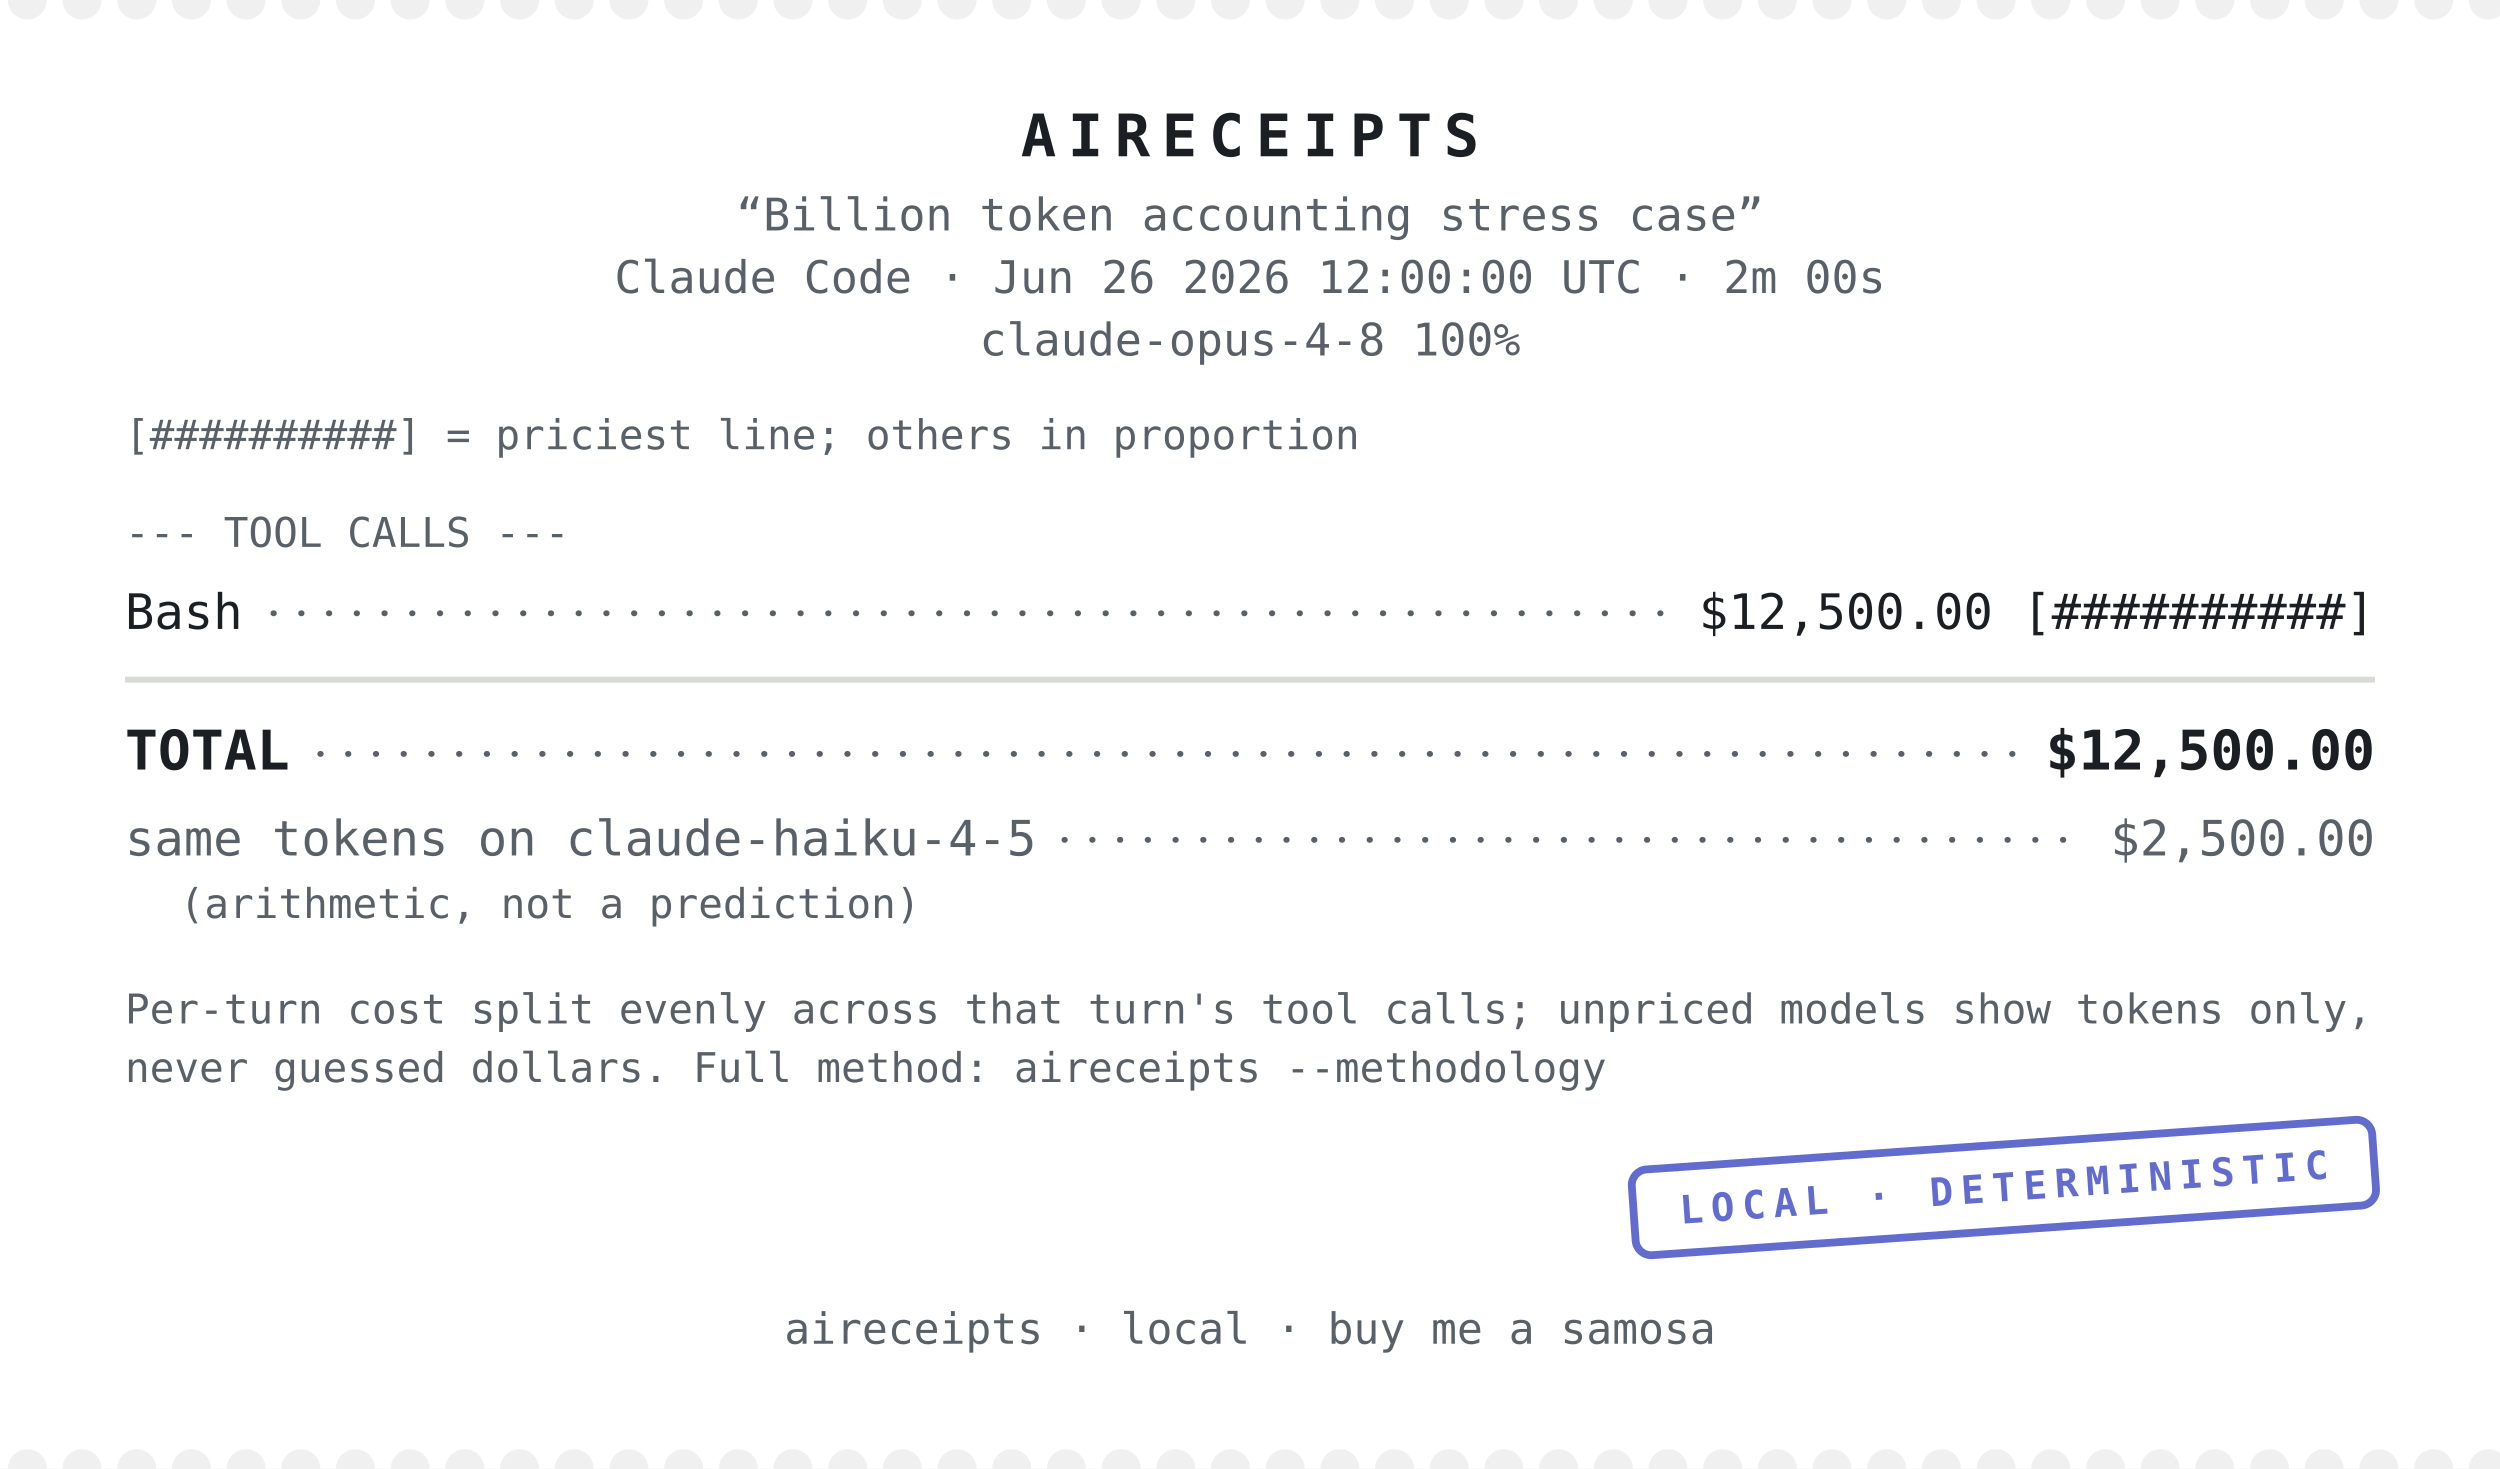
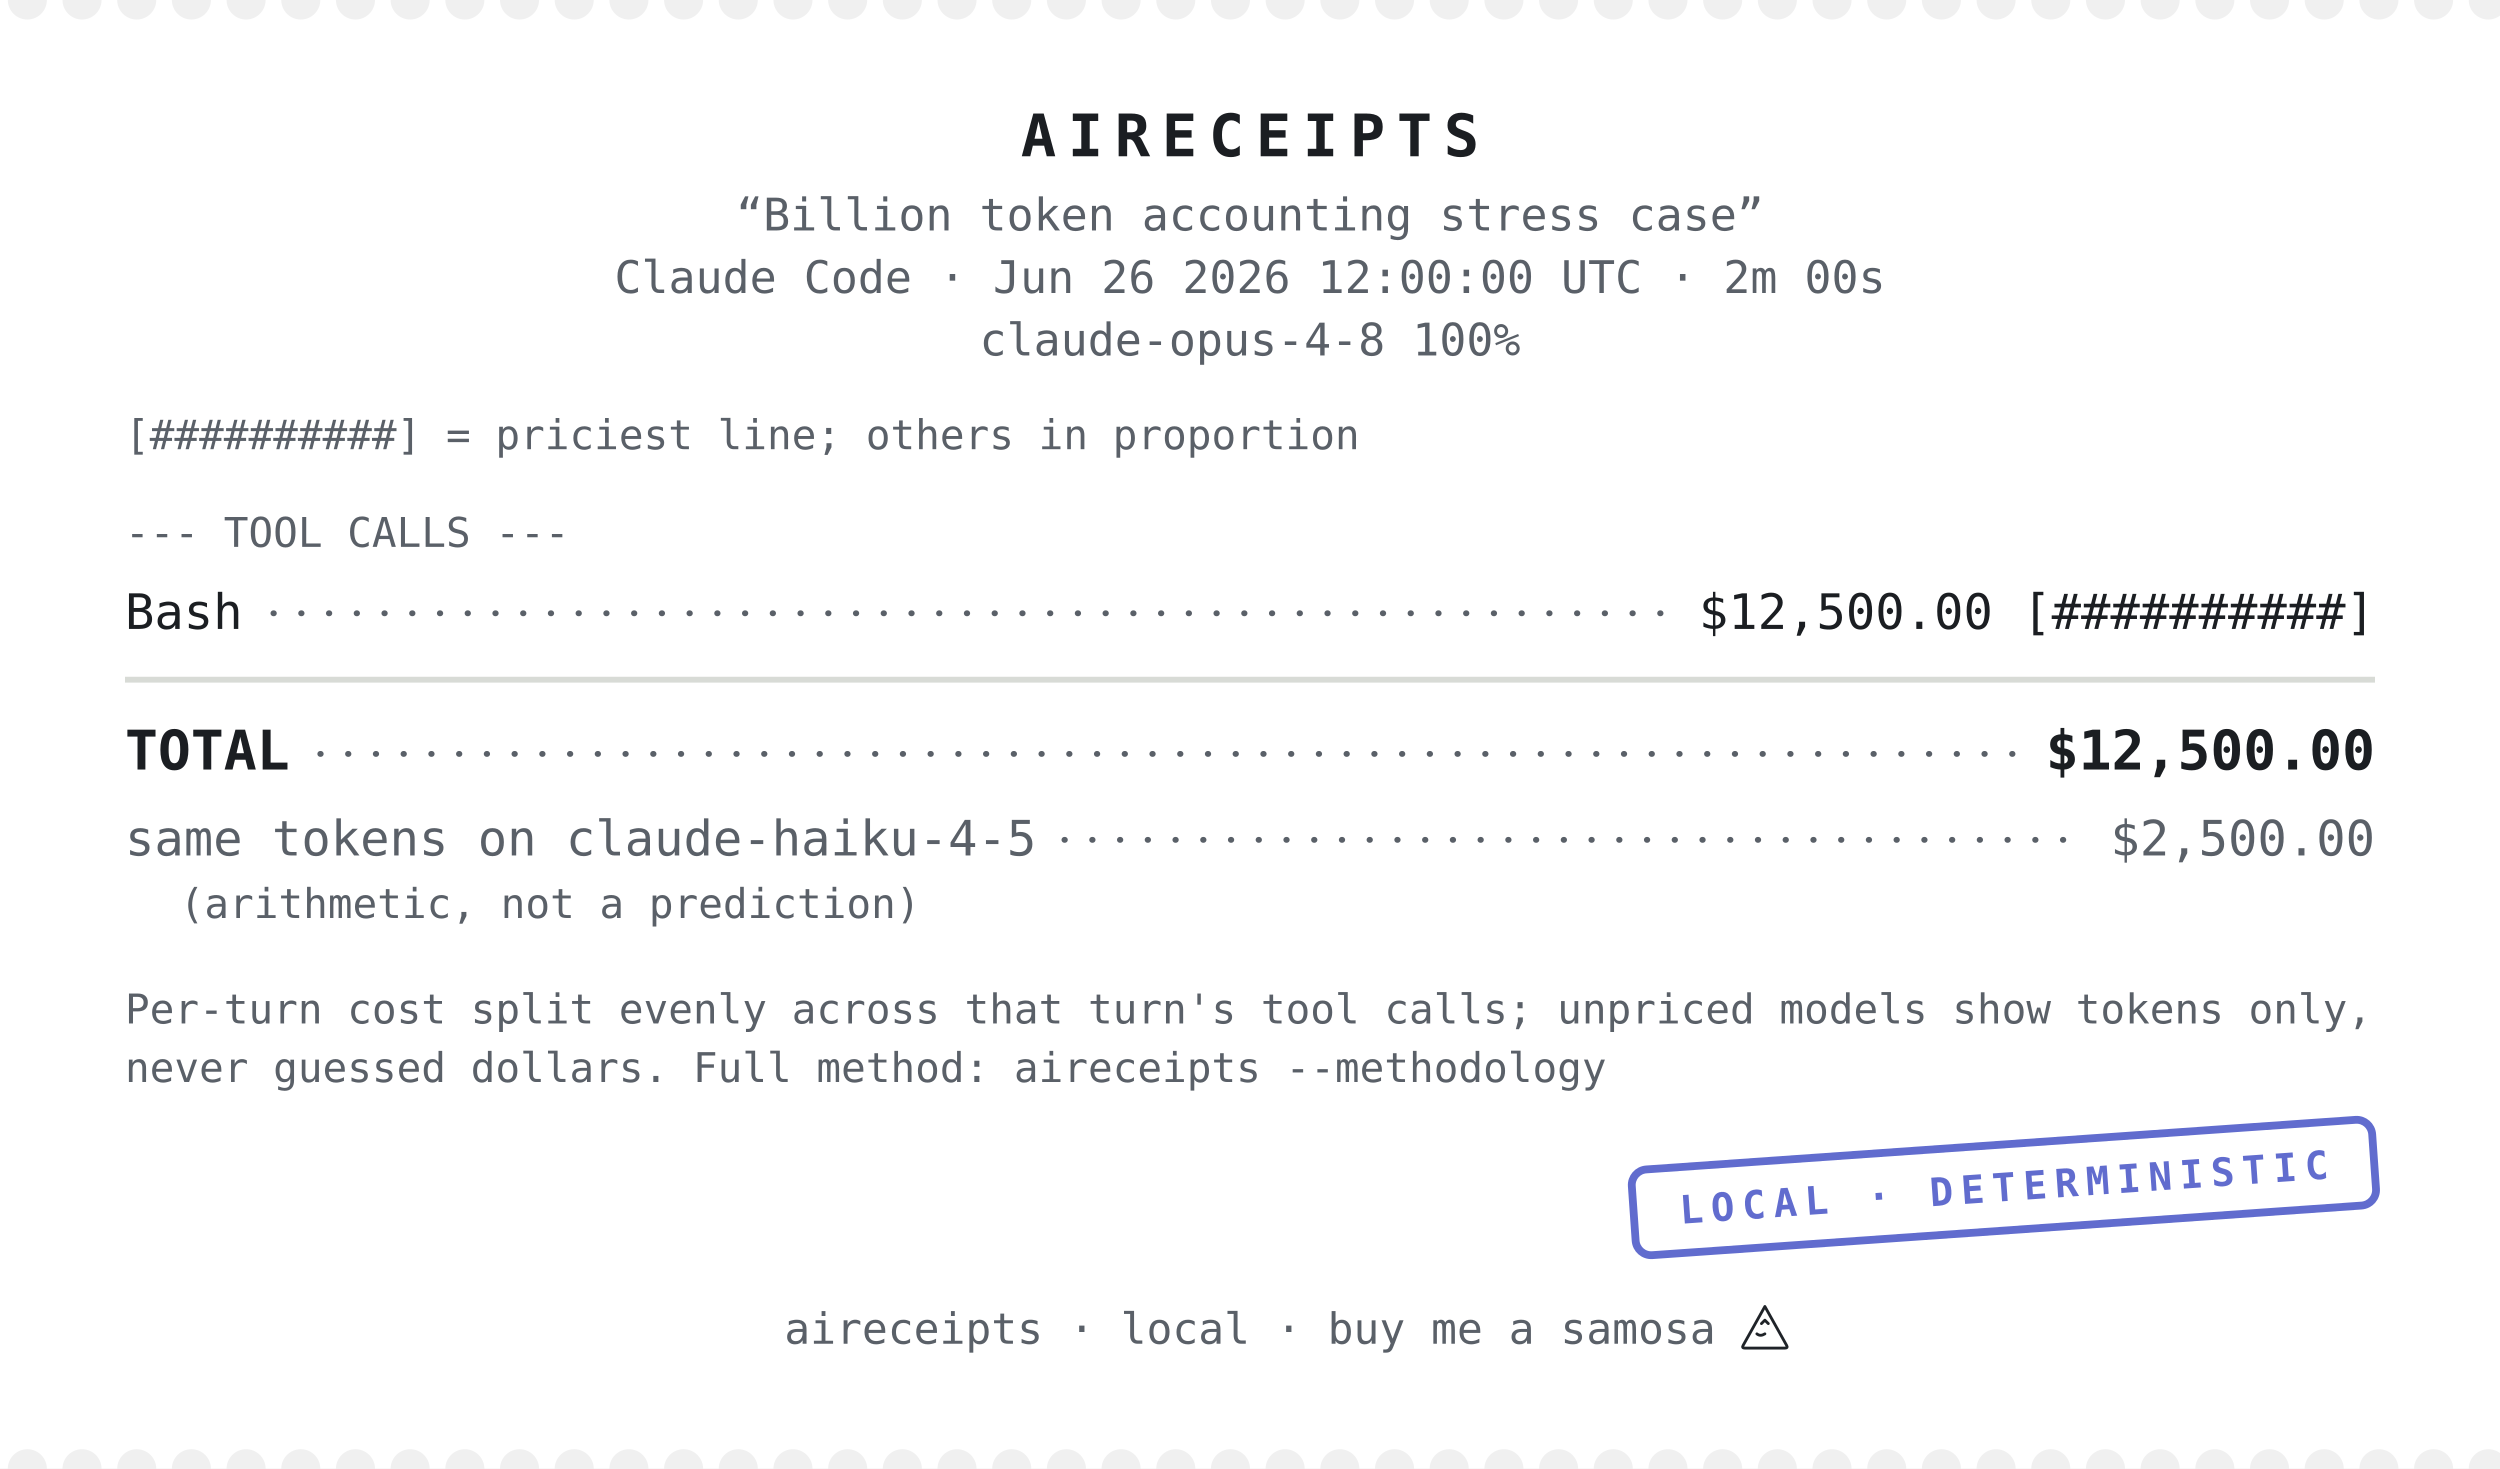
<svg xmlns="http://www.w3.org/2000/svg" width="640" height="376" viewBox="0 0 640 376" font-family="&quot;SF Mono&quot;,&quot;Cascadia Code&quot;,&quot;JetBrains Mono&quot;,Menlo,Consolas,monospace" role="img" aria-label="aireceipts cost receipt">
  <g transform="translate(0 0)">
    <defs>
      <mask id="perf-0" maskUnits="userSpaceOnUse" x="-5" y="-5" width="650" height="386">
        <rect x="0" y="0" width="640" height="376" fill="#FFFFFF" />
        <g class="perf-top">
          <circle cx="7" cy="0" r="5" fill="#000000" />
          <circle cx="21" cy="0" r="5" fill="#000000" />
          <circle cx="35" cy="0" r="5" fill="#000000" />
          <circle cx="49" cy="0" r="5" fill="#000000" />
          <circle cx="63" cy="0" r="5" fill="#000000" />
          <circle cx="77" cy="0" r="5" fill="#000000" />
          <circle cx="91" cy="0" r="5" fill="#000000" />
          <circle cx="105" cy="0" r="5" fill="#000000" />
          <circle cx="119" cy="0" r="5" fill="#000000" />
          <circle cx="133" cy="0" r="5" fill="#000000" />
          <circle cx="147" cy="0" r="5" fill="#000000" />
          <circle cx="161" cy="0" r="5" fill="#000000" />
          <circle cx="175" cy="0" r="5" fill="#000000" />
          <circle cx="189" cy="0" r="5" fill="#000000" />
          <circle cx="203" cy="0" r="5" fill="#000000" />
          <circle cx="217" cy="0" r="5" fill="#000000" />
          <circle cx="231" cy="0" r="5" fill="#000000" />
          <circle cx="245" cy="0" r="5" fill="#000000" />
          <circle cx="259" cy="0" r="5" fill="#000000" />
          <circle cx="273" cy="0" r="5" fill="#000000" />
          <circle cx="287" cy="0" r="5" fill="#000000" />
          <circle cx="301" cy="0" r="5" fill="#000000" />
          <circle cx="315" cy="0" r="5" fill="#000000" />
          <circle cx="329" cy="0" r="5" fill="#000000" />
          <circle cx="343" cy="0" r="5" fill="#000000" />
          <circle cx="357" cy="0" r="5" fill="#000000" />
          <circle cx="371" cy="0" r="5" fill="#000000" />
          <circle cx="385" cy="0" r="5" fill="#000000" />
          <circle cx="399" cy="0" r="5" fill="#000000" />
          <circle cx="413" cy="0" r="5" fill="#000000" />
          <circle cx="427" cy="0" r="5" fill="#000000" />
          <circle cx="441" cy="0" r="5" fill="#000000" />
          <circle cx="455" cy="0" r="5" fill="#000000" />
          <circle cx="469" cy="0" r="5" fill="#000000" />
          <circle cx="483" cy="0" r="5" fill="#000000" />
          <circle cx="497" cy="0" r="5" fill="#000000" />
          <circle cx="511" cy="0" r="5" fill="#000000" />
          <circle cx="525" cy="0" r="5" fill="#000000" />
          <circle cx="539" cy="0" r="5" fill="#000000" />
          <circle cx="553" cy="0" r="5" fill="#000000" />
          <circle cx="567" cy="0" r="5" fill="#000000" />
          <circle cx="581" cy="0" r="5" fill="#000000" />
          <circle cx="595" cy="0" r="5" fill="#000000" />
          <circle cx="609" cy="0" r="5" fill="#000000" />
          <circle cx="623" cy="0" r="5" fill="#000000" />
          <circle cx="637" cy="0" r="5" fill="#000000" />
        </g>
        <g class="perf-bottom">
          <circle cx="7" cy="376" r="5" fill="#000000" />
          <circle cx="21" cy="376" r="5" fill="#000000" />
          <circle cx="35" cy="376" r="5" fill="#000000" />
          <circle cx="49" cy="376" r="5" fill="#000000" />
          <circle cx="63" cy="376" r="5" fill="#000000" />
          <circle cx="77" cy="376" r="5" fill="#000000" />
          <circle cx="91" cy="376" r="5" fill="#000000" />
          <circle cx="105" cy="376" r="5" fill="#000000" />
          <circle cx="119" cy="376" r="5" fill="#000000" />
          <circle cx="133" cy="376" r="5" fill="#000000" />
          <circle cx="147" cy="376" r="5" fill="#000000" />
          <circle cx="161" cy="376" r="5" fill="#000000" />
          <circle cx="175" cy="376" r="5" fill="#000000" />
          <circle cx="189" cy="376" r="5" fill="#000000" />
          <circle cx="203" cy="376" r="5" fill="#000000" />
          <circle cx="217" cy="376" r="5" fill="#000000" />
          <circle cx="231" cy="376" r="5" fill="#000000" />
          <circle cx="245" cy="376" r="5" fill="#000000" />
          <circle cx="259" cy="376" r="5" fill="#000000" />
          <circle cx="273" cy="376" r="5" fill="#000000" />
          <circle cx="287" cy="376" r="5" fill="#000000" />
          <circle cx="301" cy="376" r="5" fill="#000000" />
          <circle cx="315" cy="376" r="5" fill="#000000" />
          <circle cx="329" cy="376" r="5" fill="#000000" />
          <circle cx="343" cy="376" r="5" fill="#000000" />
          <circle cx="357" cy="376" r="5" fill="#000000" />
          <circle cx="371" cy="376" r="5" fill="#000000" />
          <circle cx="385" cy="376" r="5" fill="#000000" />
          <circle cx="399" cy="376" r="5" fill="#000000" />
          <circle cx="413" cy="376" r="5" fill="#000000" />
          <circle cx="427" cy="376" r="5" fill="#000000" />
          <circle cx="441" cy="376" r="5" fill="#000000" />
          <circle cx="455" cy="376" r="5" fill="#000000" />
          <circle cx="469" cy="376" r="5" fill="#000000" />
          <circle cx="483" cy="376" r="5" fill="#000000" />
          <circle cx="497" cy="376" r="5" fill="#000000" />
          <circle cx="511" cy="376" r="5" fill="#000000" />
          <circle cx="525" cy="376" r="5" fill="#000000" />
          <circle cx="539" cy="376" r="5" fill="#000000" />
          <circle cx="553" cy="376" r="5" fill="#000000" />
          <circle cx="567" cy="376" r="5" fill="#000000" />
          <circle cx="581" cy="376" r="5" fill="#000000" />
          <circle cx="595" cy="376" r="5" fill="#000000" />
          <circle cx="609" cy="376" r="5" fill="#000000" />
          <circle cx="623" cy="376" r="5" fill="#000000" />
          <circle cx="637" cy="376" r="5" fill="#000000" />
        </g>
      </mask>
    </defs>
    <rect x="0" y="0" width="640" height="376" fill="#FFFFFF" mask="url(#perf-0)" />
    <text x="320" y="40" font-size="15" fill="#1B1E22" text-anchor="middle" font-weight="700" letter-spacing="3">AIRECEIPTS</text>
    <text x="320" y="59" font-size="11.5" fill="#5A6068" text-anchor="middle">“Billion token accounting stress case”</text>
    <text x="320" y="75" font-size="11.5" fill="#5A6068" text-anchor="middle">Claude Code · Jun 26 2026 12:00:00 UTC · 2m 00s</text>
    <text x="320" y="91" font-size="11.5" fill="#5A6068" text-anchor="middle">claude-opus-4-8 100%</text>
    <text x="32" y="115" font-size="10.5" fill="#5A6068" text-anchor="start">[##########] = priciest line; others in proportion</text>
    <text x="32" y="140" font-size="10.5" fill="#5A6068" text-anchor="start">--- TOOL CALLS ---</text>
    <text x="32" y="161" font-size="12.5" fill="#1B1E22" text-anchor="start">Bash</text>
    <text x="608" y="161" font-size="12.5" fill="#1B1E22" text-anchor="end">$12,500.00 [##########]</text>
    <line x1="70" y1="157" x2="427.5" y2="157" stroke="#5A6068" stroke-width="1.5" stroke-linecap="round" stroke-dasharray="0.1 7" />
    <line x1="32" y1="174" x2="608" y2="174" stroke="#D8DBD6" stroke-width="1.5" />
    <text x="32" y="197" font-size="14" fill="#1B1E22" text-anchor="start" font-weight="700">TOTAL</text>
    <text x="608" y="197" font-size="14" fill="#1B1E22" text-anchor="end" font-weight="700">$12,500.00</text>
    <line x1="82" y1="193" x2="516" y2="193" stroke="#5A6068" stroke-width="1.5" stroke-linecap="round" stroke-dasharray="0.1 7" />
    <text x="32" y="219" font-size="12.5" fill="#5A6068" text-anchor="start" font-weight="400">same tokens on claude-haiku-4-5</text>
    <text x="608" y="219" font-size="12.5" fill="#5A6068" text-anchor="end" font-weight="400">$2,500.00</text>
    <line x1="272.5" y1="215" x2="532.5" y2="215" stroke="#5A6068" stroke-width="1.5" stroke-linecap="round" stroke-dasharray="0.1 7" />
    <text x="46" y="235" font-size="10.5" fill="#5A6068" text-anchor="start">(arithmetic, not a prediction)</text>
    <text x="32" y="262" font-size="10.5" fill="#5A6068" text-anchor="start">Per-turn cost split evenly across that turn's tool calls; unpriced models show tokens only,</text>
    <text x="32" y="277" font-size="10.5" fill="#5A6068" text-anchor="start">never guessed dollars. Full method: aireceipts --methodology</text>
    <g class="stamp" opacity="0.8" transform="rotate(-4 513 304)">
      <rect x="418" y="293" width="190" height="22" rx="4" fill="none" stroke="#3947C2" stroke-width="2" />
      <text x="513" y="307.5" font-size="10" fill="#3947C2" text-anchor="middle" font-weight="700" letter-spacing="2">LOCAL · DETERMINISTIC</text>
    </g>
    <text x="320" y="344" font-size="11" fill="#5A6068" text-anchor="middle">aireceipts · local · buy me a samosa</text>
+     <g transform="translate(444.8 333) scale(0.292)" fill="none" stroke="#1f2328" stroke-width="2.5" stroke-linejoin="round" stroke-linecap="round">
+       <path d="M24 5 L43 39 Q44.5 41.5 41.5 41.5 H6.5 Q3.5 41.5 5 39 Z" />
+       <path d="M17 29 q3 2.5 7 0" />
+       <path d="M21 20 l3 -3 3 3" />
+     </g>
  </g>
</svg>
